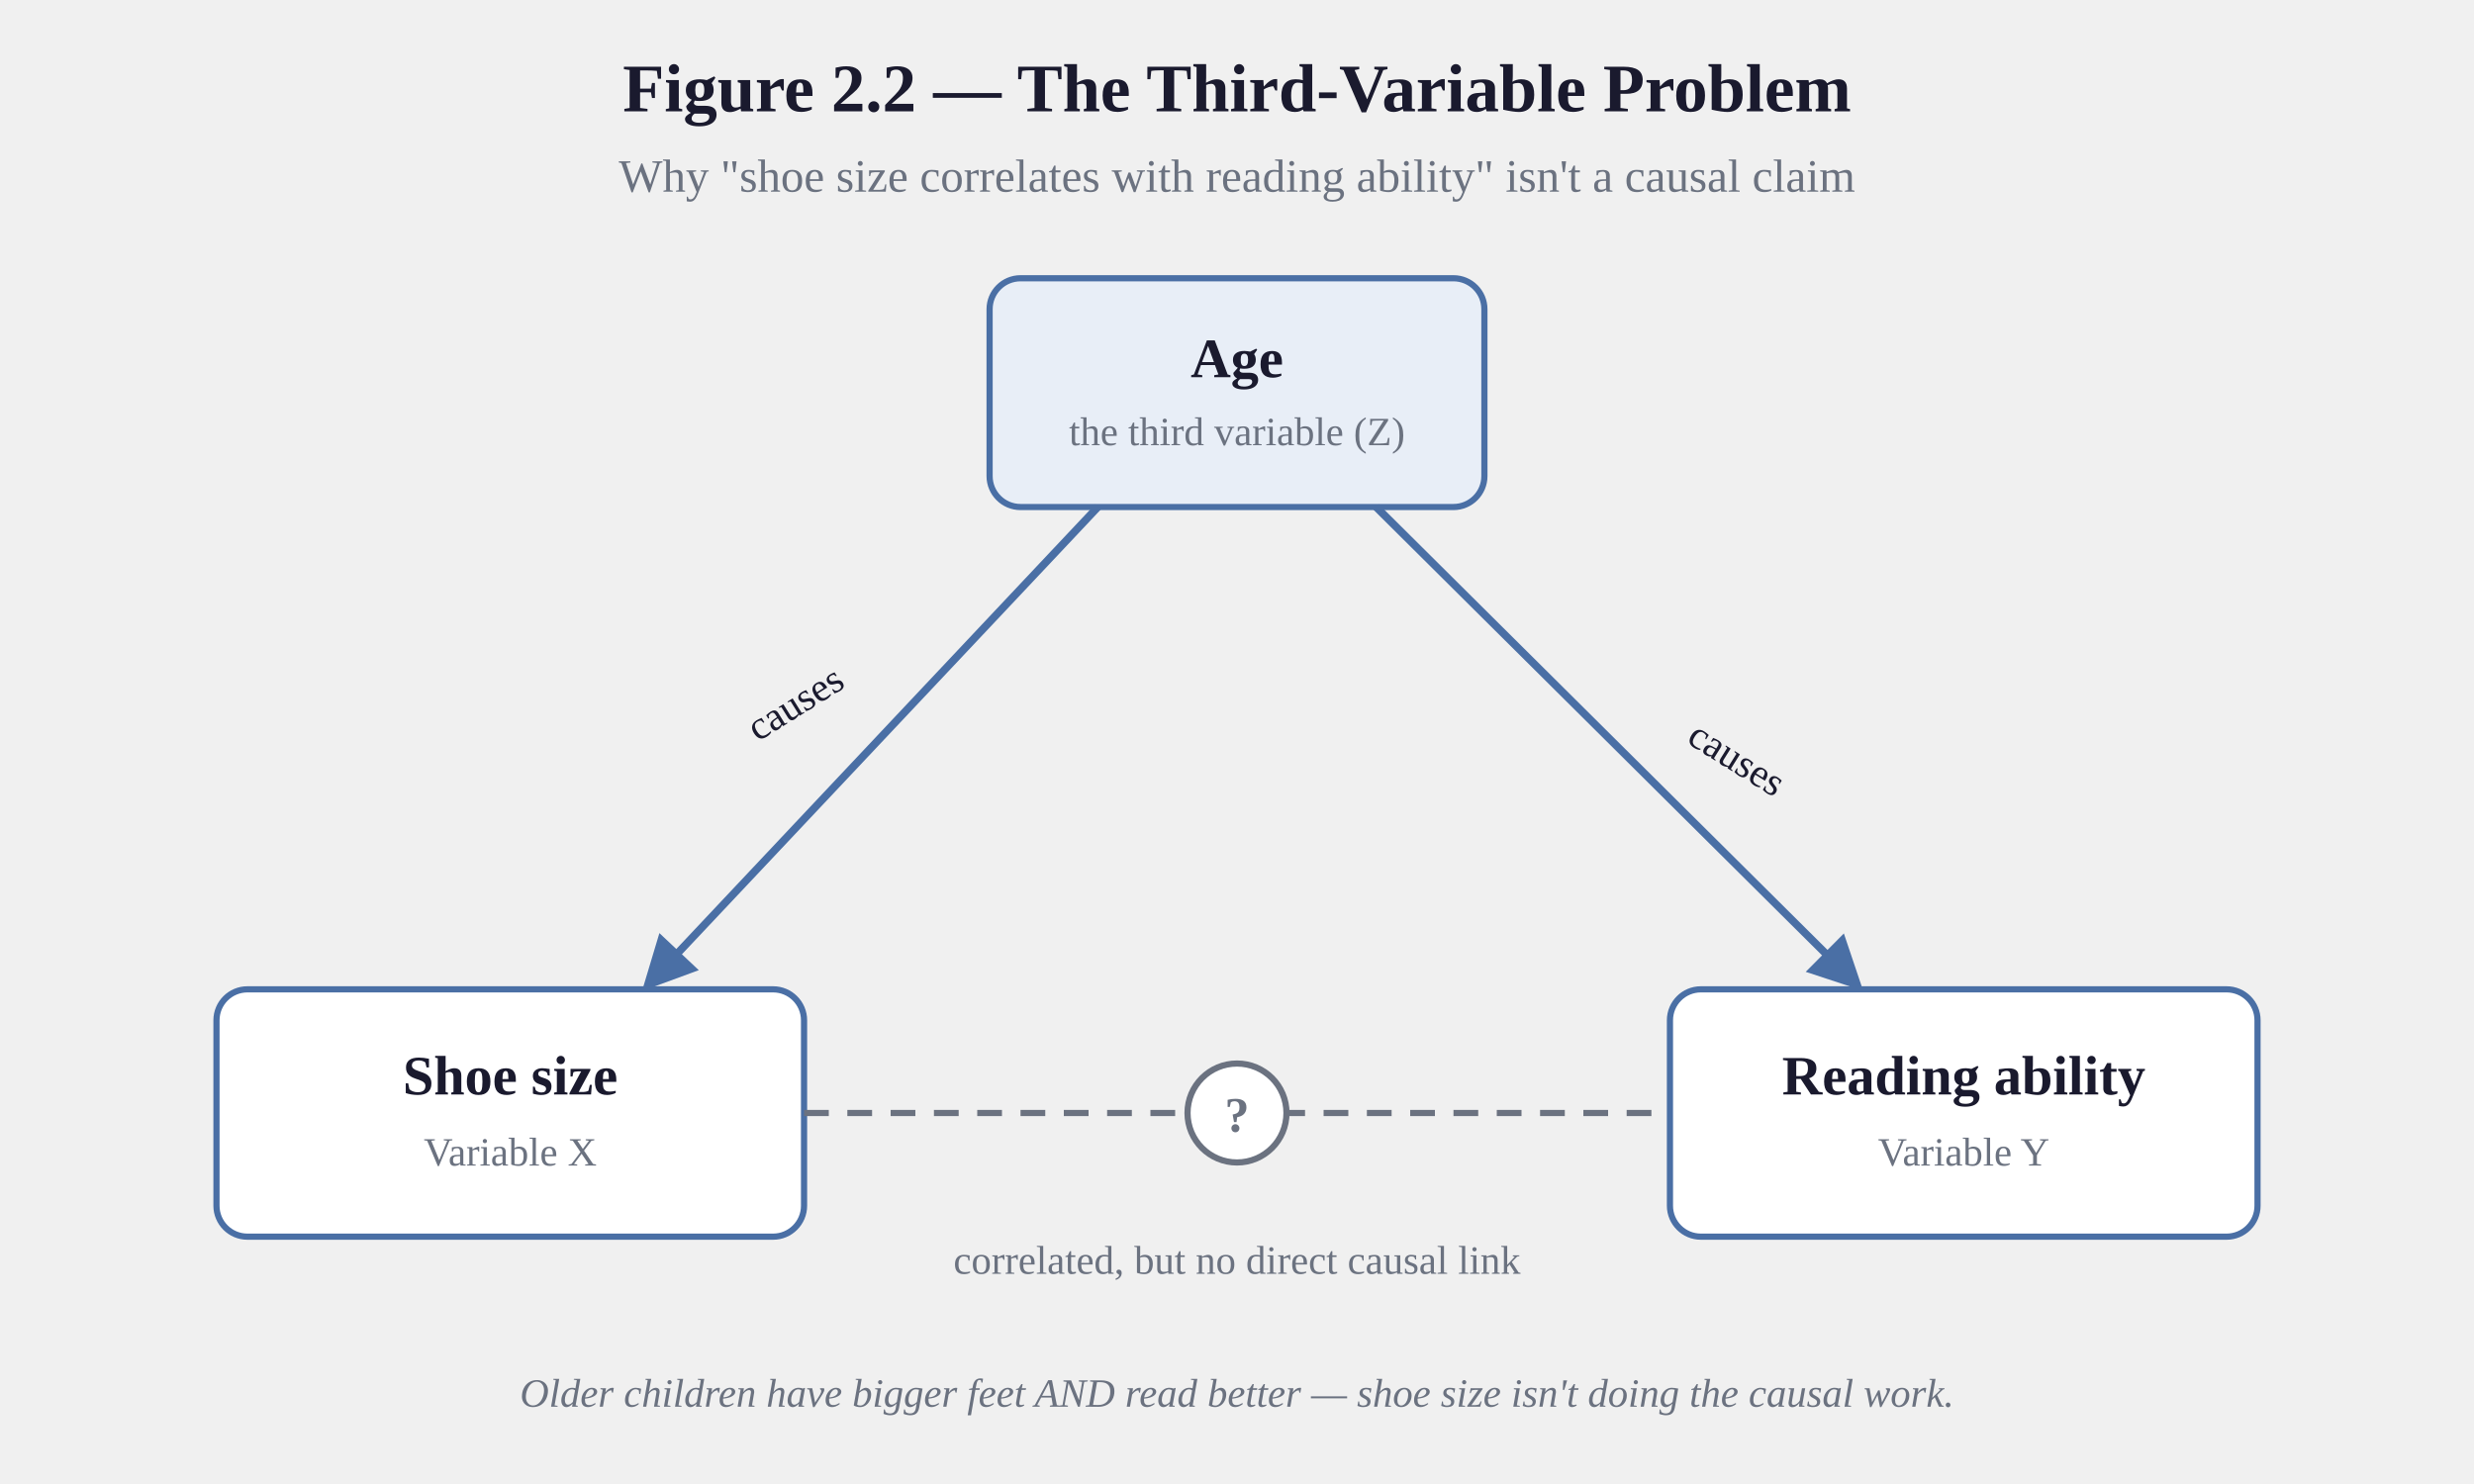
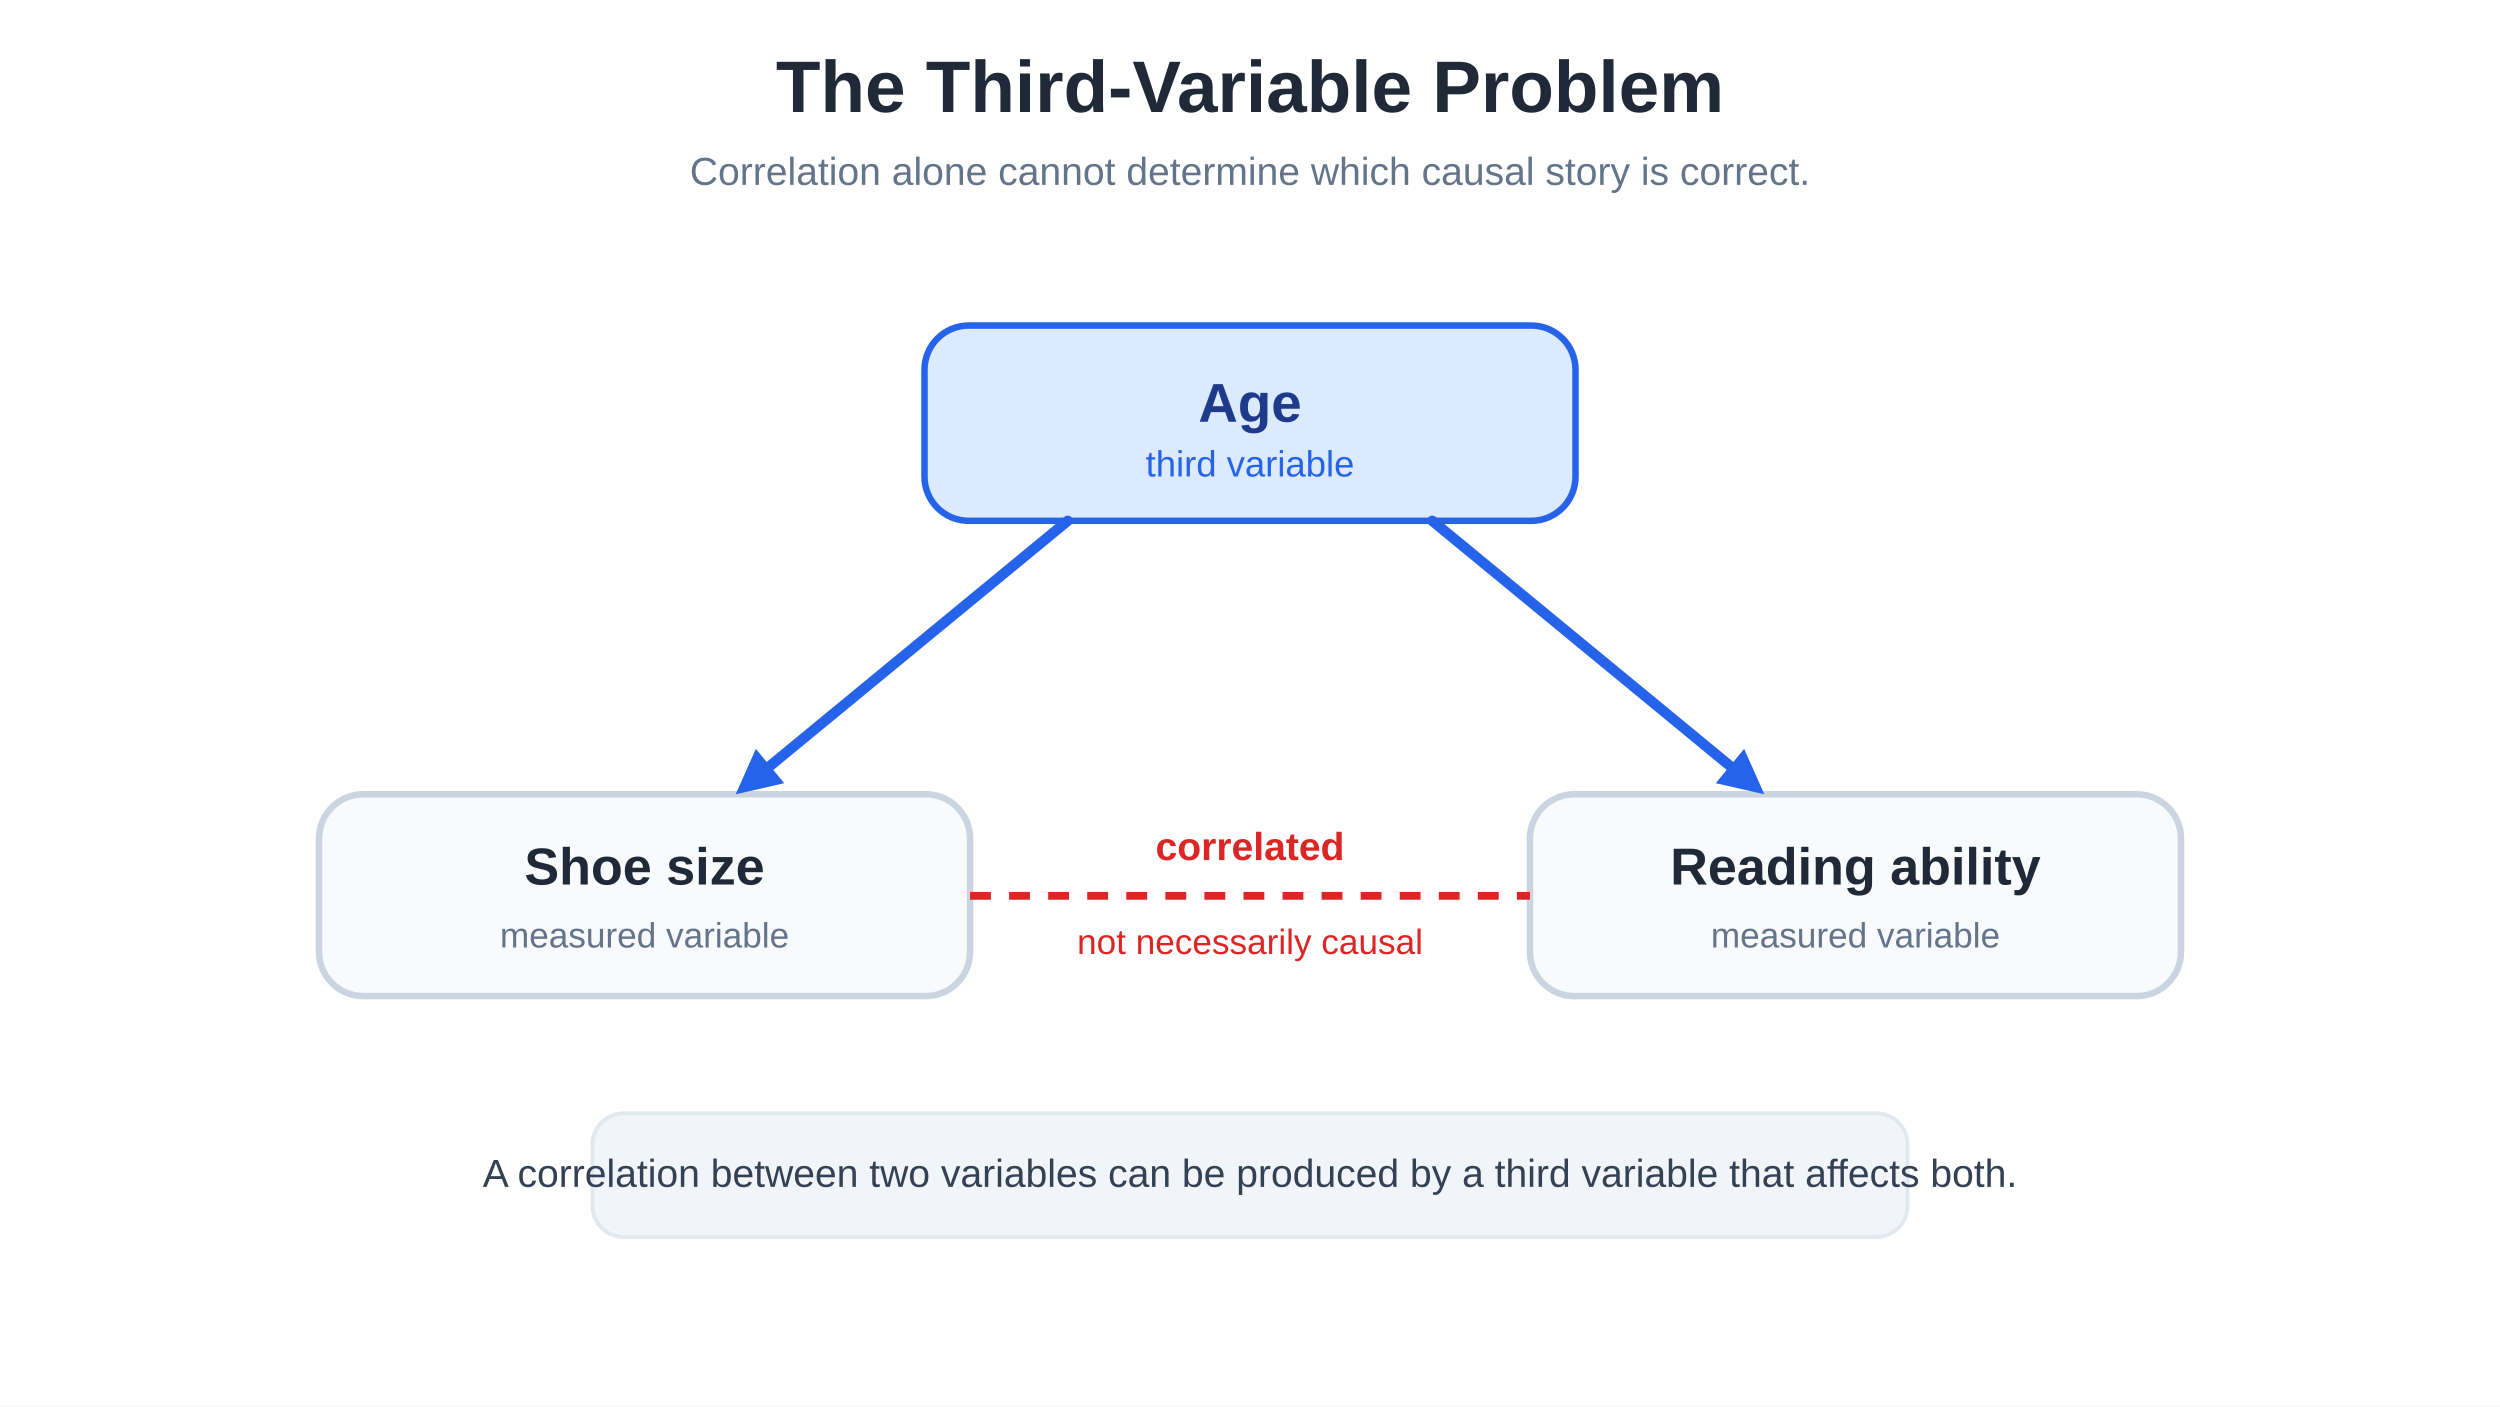
- <svg xmlns="http://www.w3.org/2000/svg" viewBox="0 0 800 480" font-family="Georgia, 'Times New Roman', serif">
-   <defs>
-     <marker id="arrow" viewBox="0 0 10 10" refX="8" refY="5" markerWidth="7" markerHeight="7" orient="auto-start-reverse">
-       <path d="M0,0 L10,5 L0,10 z" fill="#4a6fa5" />
-     </marker>
-   </defs>
-   <text x="400" y="36" text-anchor="middle" font-size="22" font-weight="bold" fill="#1a1a2e">Figure 2.2 — The Third-Variable Problem</text>
-   <text x="400" y="62" text-anchor="middle" font-size="15" fill="#6b7280">Why "shoe size correlates with reading ability" isn't a causal claim</text>
-   <rect x="320" y="90" width="160" height="74" rx="10" fill="#e8eef7" stroke="#4a6fa5" stroke-width="2" />
-   <text x="400" y="122" text-anchor="middle" font-size="18" font-weight="bold" fill="#1a1a2e">Age</text>
-   <text x="400" y="144" text-anchor="middle" font-size="13" fill="#6b7280">the third variable (Z)</text>
-   <rect x="70" y="320" width="190" height="80" rx="10" fill="#ffffff" stroke="#4a6fa5" stroke-width="2" />
-   <text x="165" y="354" text-anchor="middle" font-size="18" font-weight="bold" fill="#1a1a2e">Shoe size</text>
-   <text x="165" y="377" text-anchor="middle" font-size="13" fill="#6b7280">Variable X</text>
-   <rect x="540" y="320" width="190" height="80" rx="10" fill="#ffffff" stroke="#4a6fa5" stroke-width="2" />
-   <text x="635" y="354" text-anchor="middle" font-size="18" font-weight="bold" fill="#1a1a2e">Reading ability</text>
-   <text x="635" y="377" text-anchor="middle" font-size="13" fill="#6b7280">Variable Y</text>
-   <line x1="355" y1="164" x2="210" y2="318" stroke="#4a6fa5" stroke-width="2.5" marker-end="url(#arrow)" />
-   <line x1="445" y1="164" x2="600" y2="318" stroke="#4a6fa5" stroke-width="2.5" marker-end="url(#arrow)" />
-   <text x="245" y="240" font-size="13" fill="#1a1a2e" transform="rotate(-32 245 240)">causes</text>
-   <text x="545" y="240" font-size="13" fill="#1a1a2e" transform="rotate(32 545 240)">causes</text>
-   <line x1="260" y1="360" x2="540" y2="360" stroke="#6b7280" stroke-width="2" stroke-dasharray="8 6" />
-   <circle cx="400" cy="360" r="16" fill="#ffffff" stroke="#6b7280" stroke-width="2" />
-   <text x="400" y="366" text-anchor="middle" font-size="16" font-weight="bold" fill="#6b7280">?</text>
-   <text x="400" y="412" text-anchor="middle" font-size="13" fill="#6b7280">correlated, but no direct causal link</text>
-   <text x="400" y="455" text-anchor="middle" font-size="13" fill="#6b7280" font-style="italic">Older children have bigger feet AND read better — shoe size isn't doing the causal work.</text>
+ <svg xmlns="http://www.w3.org/2000/svg" width="1920" height="1080" viewBox="0 0 1920 1080" role="img">
+   <rect width="1920" height="1080" fill="white" />
+   <text x="960" y="86" font-family="Arial, Helvetica, sans-serif" font-size="56" font-weight="700" fill="#1F2937" text-anchor="middle">The Third-Variable Problem</text>
+   <text x="960" y="142" font-family="Arial, Helvetica, sans-serif" font-size="30" fill="#64748B" text-anchor="middle">Correlation alone cannot determine which causal story is correct.</text>
+   <rect x="710" y="250" width="500" height="150" rx="34" fill="#DBEAFE" stroke="#2563EB" stroke-width="5" />
+   <text x="960" y="312" font-family="Arial, Helvetica, sans-serif" font-size="42" font-weight="700" fill="#1E3A8A" text-anchor="middle" dominant-baseline="middle">Age</text>
+   <text x="960" y="358" font-family="Arial, Helvetica, sans-serif" font-size="28" font-weight="400" fill="#2563EB" text-anchor="middle" dominant-baseline="middle">third variable</text>
+   <rect x="245" y="610" width="500" height="155" rx="34" fill="#F8FAFC" stroke="#CBD5E1" stroke-width="5" />
+   <text x="495" y="668" font-family="Arial, Helvetica, sans-serif" font-size="40" font-weight="700" fill="#1F2937" text-anchor="middle" dominant-baseline="middle">Shoe size</text>
+   <text x="495" y="720" font-family="Arial, Helvetica, sans-serif" font-size="27" font-weight="400" fill="#64748B" text-anchor="middle" dominant-baseline="middle">measured variable</text>
+   <rect x="1175" y="610" width="500" height="155" rx="34" fill="#F8FAFC" stroke="#CBD5E1" stroke-width="5" />
+   <text x="1425" y="668" font-family="Arial, Helvetica, sans-serif" font-size="40" font-weight="700" fill="#1F2937" text-anchor="middle" dominant-baseline="middle">Reading ability</text>
+   <text x="1425" y="720" font-family="Arial, Helvetica, sans-serif" font-size="27" font-weight="400" fill="#64748B" text-anchor="middle" dominant-baseline="middle">measured variable</text>
+   <line x1="820" y1="400" x2="584.0" y2="594.3" stroke="#2563EB" stroke-width="8" stroke-linecap="round" />
+   <polygon points="565.0,610.0 580.5,575.1 602.3,601.5" fill="#2563EB" />
+   <line x1="1100" y1="400" x2="1336.0" y2="594.3" stroke="#2563EB" stroke-width="8" stroke-linecap="round" />
+   <polygon points="1355.0,610.0 1317.7,601.5 1339.5,575.1" fill="#2563EB" />
+   <line x1="745" y1="688" x2="1175" y2="688" stroke="#DC2626" stroke-width="6" stroke-dasharray="16 14" />
+   <text x="960" y="652" font-family="Arial, Helvetica, sans-serif" font-size="30" font-weight="700" fill="#DC2626" text-anchor="middle" dominant-baseline="middle">correlated</text>
+   <text x="960" y="725" font-family="Arial, Helvetica, sans-serif" font-size="27" font-weight="400" fill="#DC2626" text-anchor="middle" dominant-baseline="middle">not necessarily causal</text>
+   <rect x="455" y="855" width="1010" height="95" rx="24" fill="#F1F5F9" stroke="#E2E8F0" stroke-width="3" />
+   <text x="960" y="903" font-family="Arial, Helvetica, sans-serif" font-size="30" font-weight="400" fill="#334155" text-anchor="middle" dominant-baseline="middle">A correlation between two variables can be produced by a third variable that affects both.</text>
</svg>
